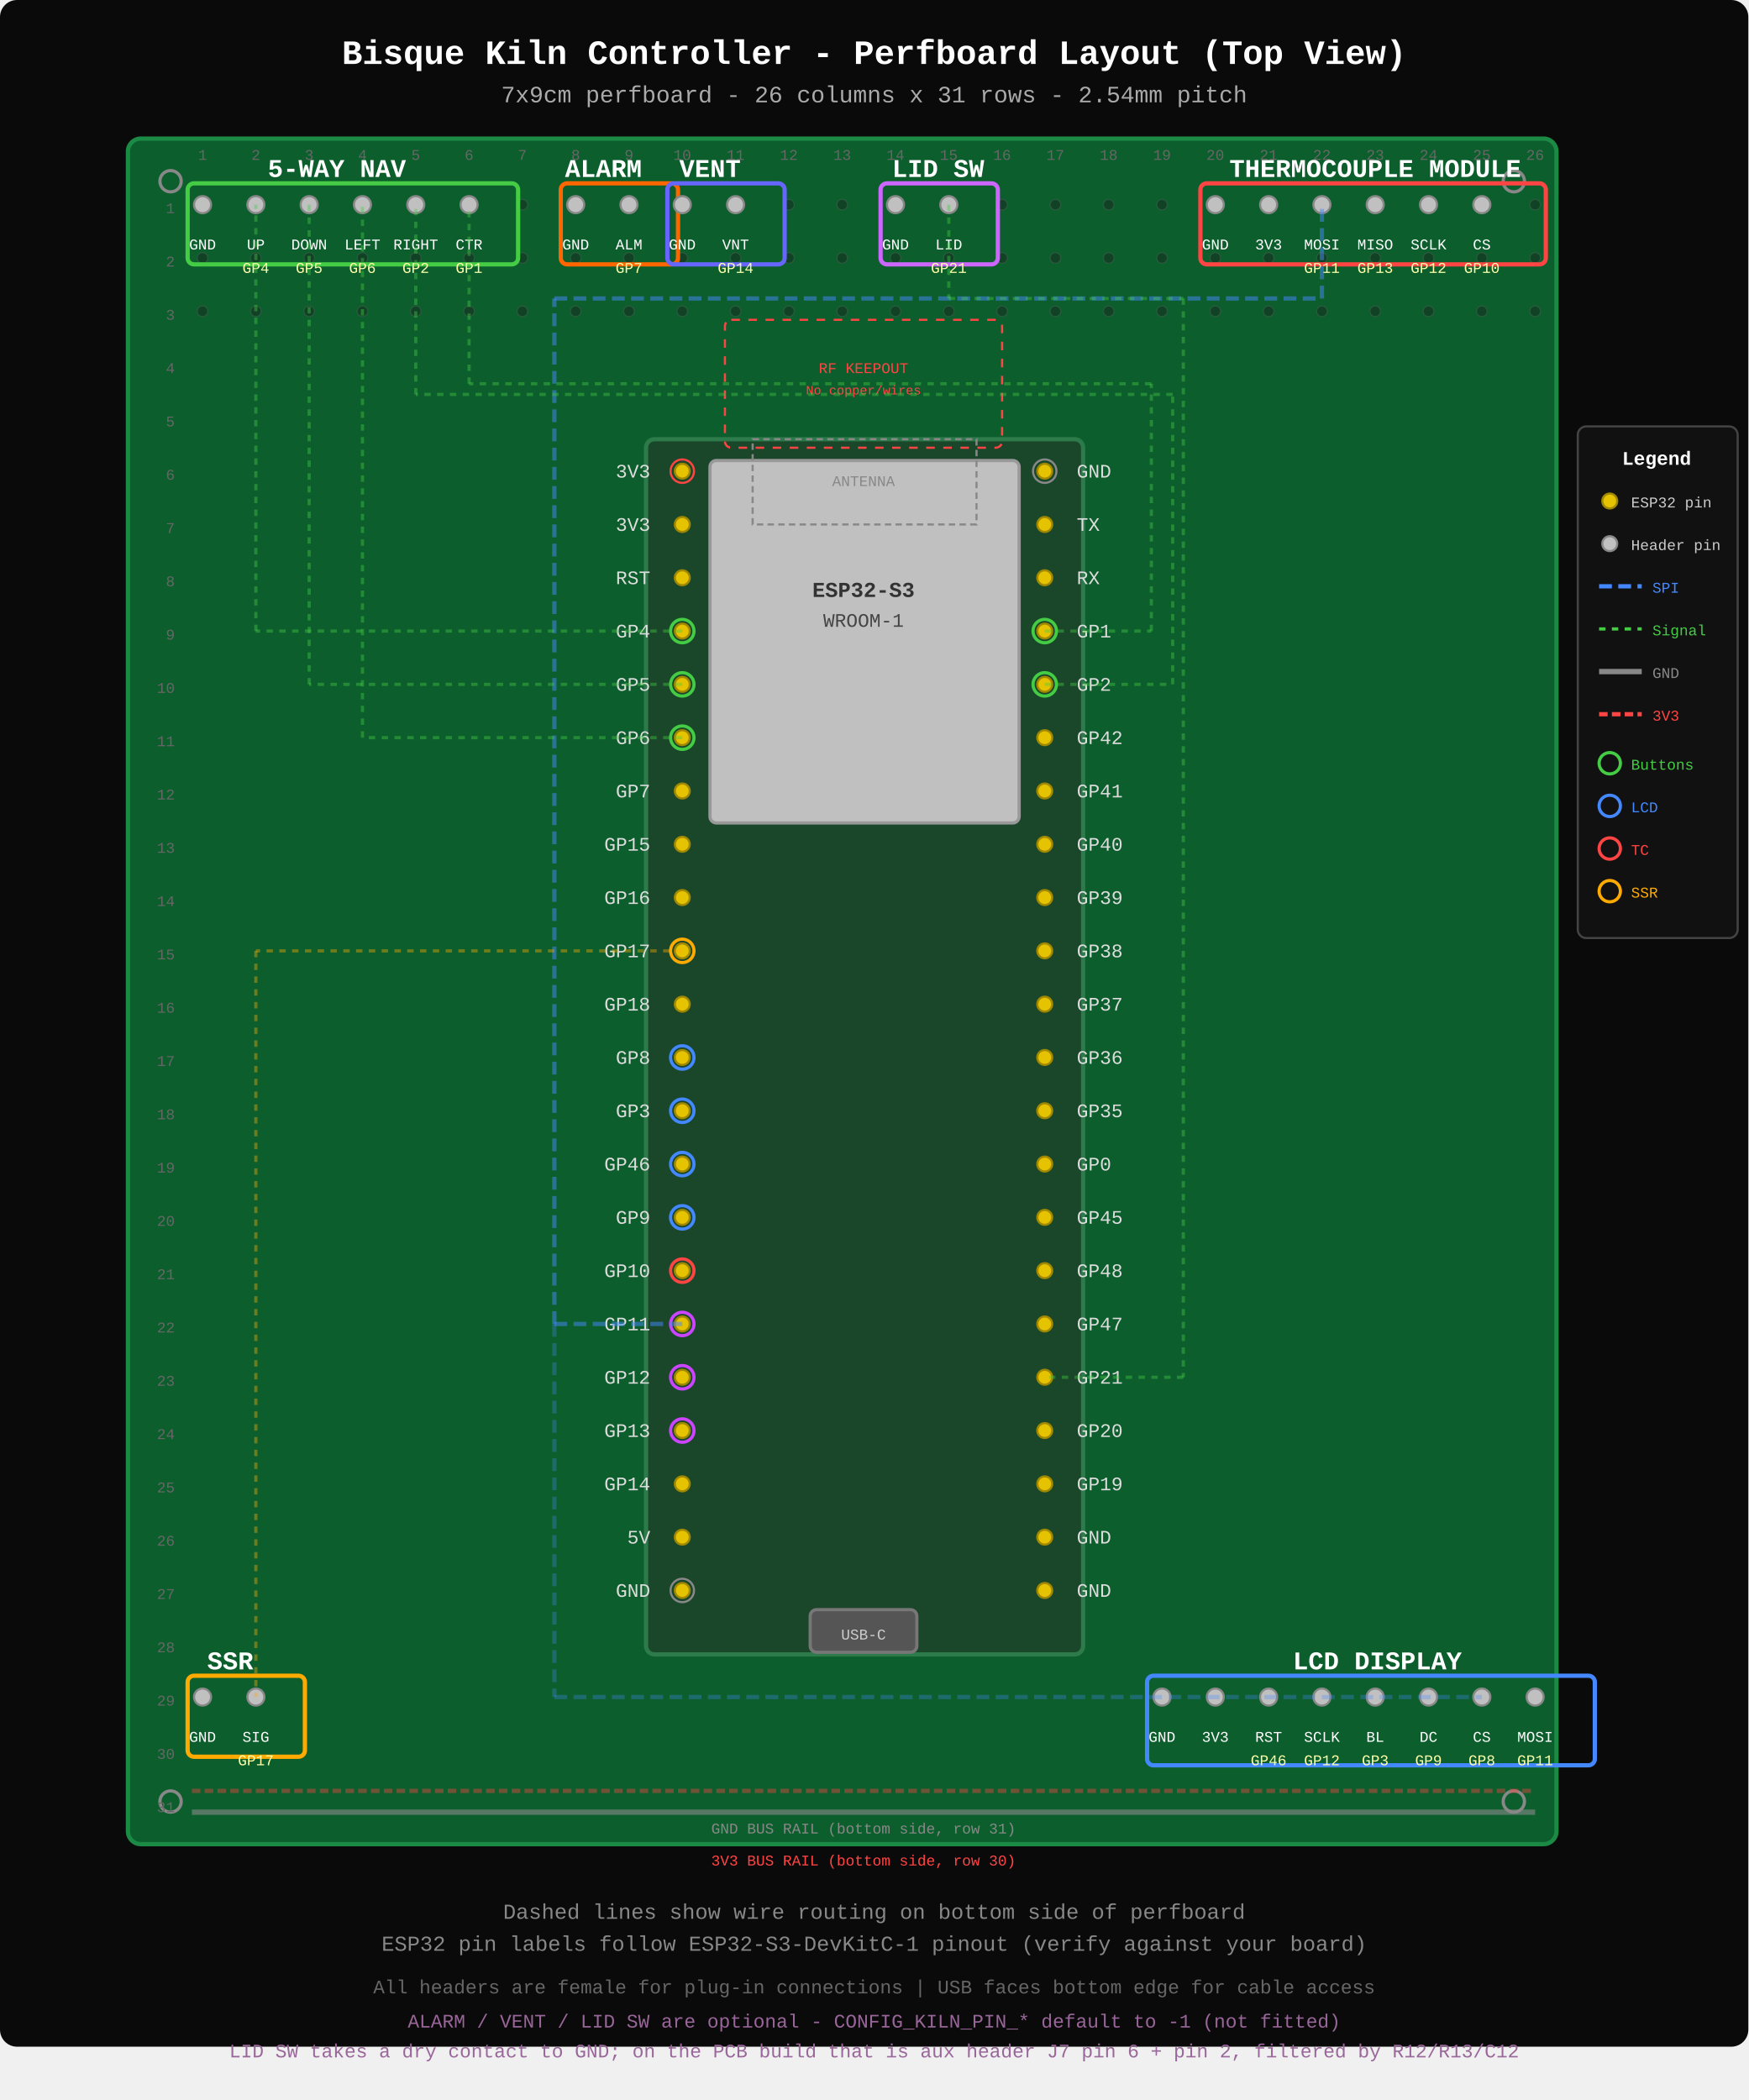
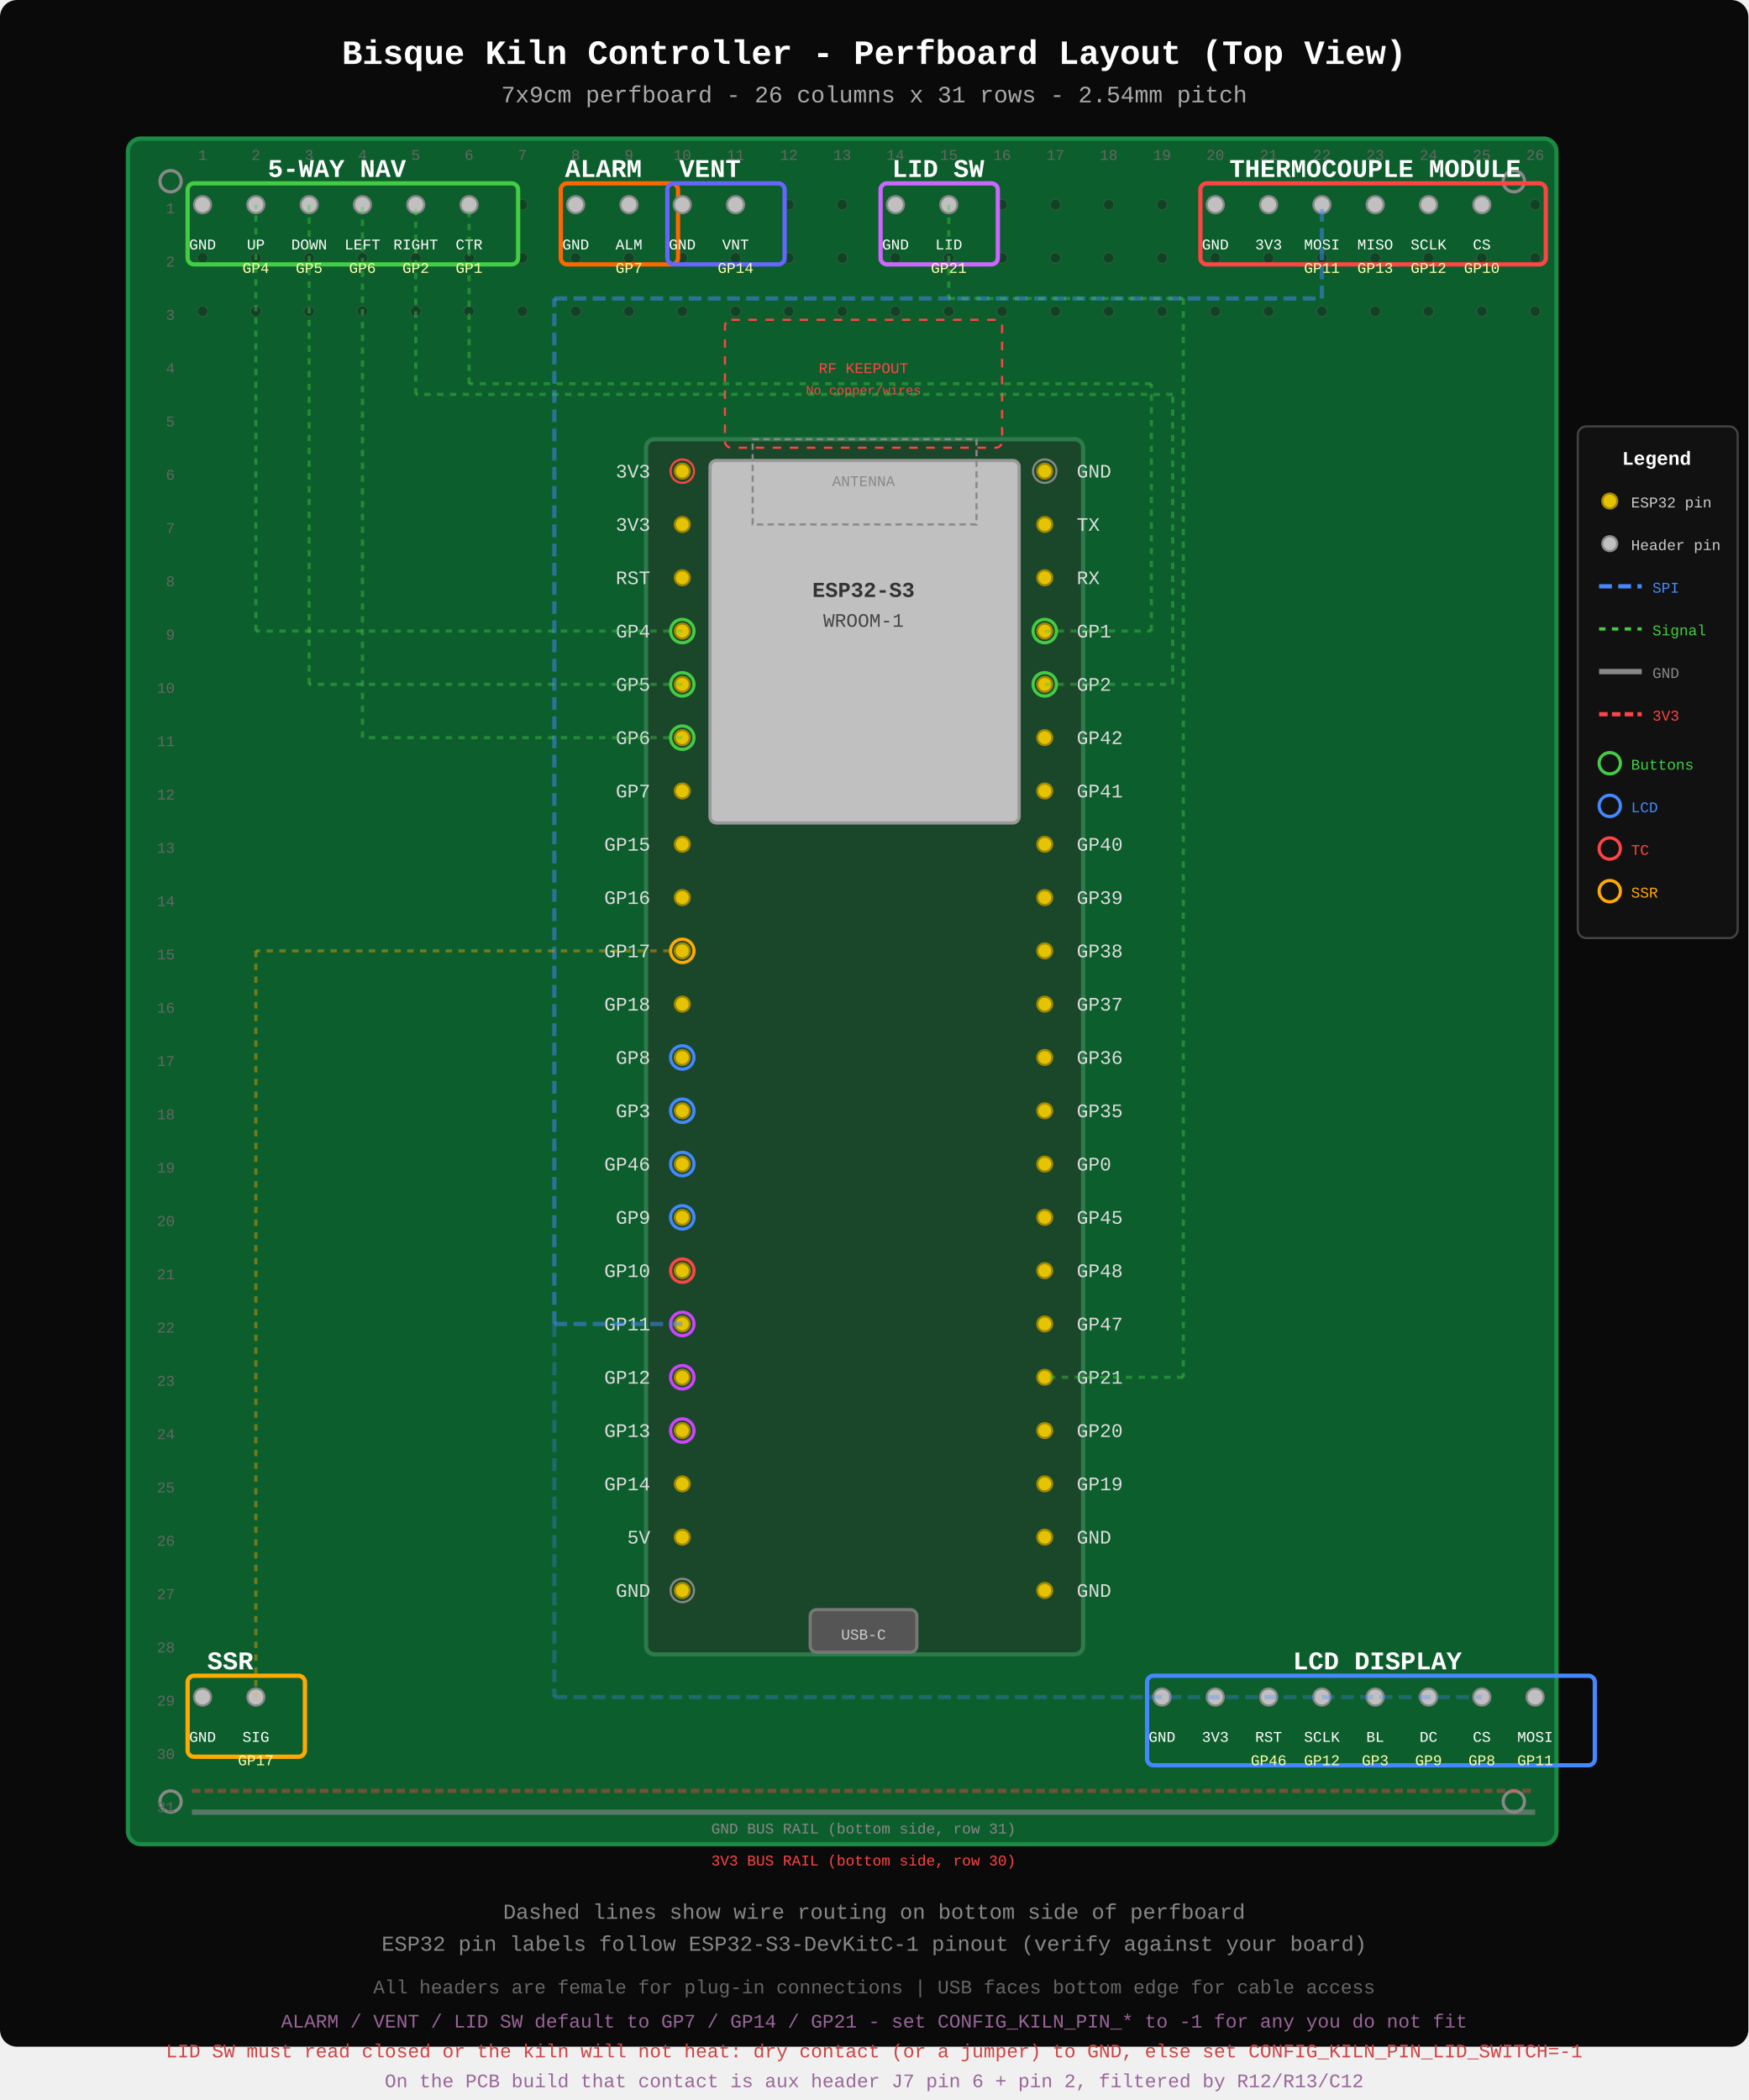
<svg xmlns="http://www.w3.org/2000/svg" viewBox="0 0 820 985" font-family="'Courier New', monospace">
  <defs>
    <style>
      .hole { fill: #1a1a1a; stroke: #555; stroke-width: 0.5; }
      .hole-used { fill: #333; stroke: #888; stroke-width: 0.8; }
      .esp-pin { fill: #e6c300; stroke: #a08800; stroke-width: 1; }
      .header-pin { fill: #c0c0c0; stroke: #888; stroke-width: 1; }
      .esp-body { fill: #1a472a; stroke: #2d7a4a; stroke-width: 2; }
      .esp-module { fill: #c0c0c0; stroke: #999; stroke-width: 1.5; }
      .esp-antenna { fill: none; stroke: #888; stroke-width: 1; stroke-dasharray: 3,2; }
      .label { font-size: 10px; fill: #fff; text-anchor: middle; }
      .label-small { font-size: 8px; fill: #ccc; text-anchor: middle; }
      .label-left { font-size: 9px; fill: #ddd; text-anchor: end; }
      .label-right { font-size: 9px; fill: #ddd; text-anchor: start; }
      .title { font-size: 16px; fill: #fff; text-anchor: middle; font-weight: bold; }
      .subtitle { font-size: 11px; fill: #aaa; text-anchor: middle; }
      .section-label { font-size: 12px; fill: #fff; text-anchor: middle; font-weight: bold; }
      .pin-label { font-size: 7px; fill: #fff; text-anchor: middle; }
      .gpio-label { font-size: 7px; fill: #ffa; text-anchor: middle; }
      .wire-spi { stroke: #4488ff; stroke-width: 2; fill: none; stroke-dasharray: 6,3; }
      .wire-gnd { stroke: #888; stroke-width: 2.5; fill: none; }
      .wire-pwr { stroke: #ff4444; stroke-width: 2; fill: none; stroke-dasharray: 4,2; }
      .wire-sig { stroke: #44cc44; stroke-width: 1.5; fill: none; stroke-dasharray: 3,3; }
      .header-box { fill: none; stroke-width: 2; rx: 3; }
      .btn-hdr { stroke: #44cc44; }
      .alm-hdr { stroke: #ff6600; }
      .vnt-hdr { stroke: #6666ff; }
      .lid-hdr { stroke: #cc66ff; }
      .tc-hdr { stroke: #ff4444; }
      .lcd-hdr { stroke: #4488ff; }
      .ssr-hdr { stroke: #ffaa00; }
      .legend-box { fill: #111; stroke: #444; stroke-width: 1; rx: 4; }
      .col-num { font-size: 7px; fill: #666; text-anchor: middle; }
      .row-num { font-size: 7px; fill: #666; text-anchor: end; }
      .keepout { fill: none; stroke: #ff4444; stroke-width: 1; stroke-dasharray: 4,4; rx: 3; }
    </style>
  </defs>
  <rect width="820" height="960" fill="#0a0a0a" rx="8" />
  <text x="410" y="30" class="title">Bisque Kiln Controller - Perfboard Layout (Top View)</text>
  <text x="410" y="48" class="subtitle">7x9cm perfboard - 26 columns x 31 rows - 2.54mm pitch</text>
  <rect x="60" y="65" width="670" height="800" fill="#0d5e2d" stroke="#1a8a45" stroke-width="2" rx="6" />
  <circle cx="80" cy="85" r="5" fill="none" stroke="#888" stroke-width="1.5" />
  <circle cx="710" cy="85" r="5" fill="none" stroke="#888" stroke-width="1.5" />
  <circle cx="80" cy="845" r="5" fill="none" stroke="#888" stroke-width="1.5" />
  <circle cx="710" cy="845" r="5" fill="none" stroke="#888" stroke-width="1.5" />
  <g transform="translate(0, 75)">
    <text x="95" y="0" class="col-num">1</text>
    <text x="120" y="0" class="col-num">2</text>
    <text x="145" y="0" class="col-num">3</text>
    <text x="170" y="0" class="col-num">4</text>
    <text x="195" y="0" class="col-num">5</text>
    <text x="220" y="0" class="col-num">6</text>
    <text x="245" y="0" class="col-num">7</text>
    <text x="270" y="0" class="col-num">8</text>
    <text x="295" y="0" class="col-num">9</text>
    <text x="320" y="0" class="col-num">10</text>
    <text x="345" y="0" class="col-num">11</text>
    <text x="370" y="0" class="col-num">12</text>
    <text x="395" y="0" class="col-num">13</text>
    <text x="420" y="0" class="col-num">14</text>
    <text x="445" y="0" class="col-num">15</text>
    <text x="470" y="0" class="col-num">16</text>
    <text x="495" y="0" class="col-num">17</text>
    <text x="520" y="0" class="col-num">18</text>
    <text x="545" y="0" class="col-num">19</text>
    <text x="570" y="0" class="col-num">20</text>
    <text x="595" y="0" class="col-num">21</text>
    <text x="620" y="0" class="col-num">22</text>
    <text x="645" y="0" class="col-num">23</text>
    <text x="670" y="0" class="col-num">24</text>
    <text x="695" y="0" class="col-num">25</text>
    <text x="720" y="0" class="col-num">26</text>
  </g>
  <g>
    <text x="82" y="100" class="row-num">1</text>
    <text x="82" y="125" class="row-num">2</text>
    <text x="82" y="150" class="row-num">3</text>
    <text x="82" y="175" class="row-num">4</text>
    <text x="82" y="200" class="row-num">5</text>
    <text x="82" y="225" class="row-num">6</text>
    <text x="82" y="250" class="row-num">7</text>
    <text x="82" y="275" class="row-num">8</text>
    <text x="82" y="300" class="row-num">9</text>
    <text x="82" y="325" class="row-num">10</text>
    <text x="82" y="350" class="row-num">11</text>
    <text x="82" y="375" class="row-num">12</text>
    <text x="82" y="400" class="row-num">13</text>
    <text x="82" y="425" class="row-num">14</text>
    <text x="82" y="450" class="row-num">15</text>
    <text x="82" y="475" class="row-num">16</text>
    <text x="82" y="500" class="row-num">17</text>
    <text x="82" y="525" class="row-num">18</text>
    <text x="82" y="550" class="row-num">19</text>
    <text x="82" y="575" class="row-num">20</text>
    <text x="82" y="600" class="row-num">21</text>
    <text x="82" y="625" class="row-num">22</text>
    <text x="82" y="650" class="row-num">23</text>
    <text x="82" y="675" class="row-num">24</text>
    <text x="82" y="700" class="row-num">25</text>
    <text x="82" y="725" class="row-num">26</text>
    <text x="82" y="750" class="row-num">27</text>
    <text x="82" y="775" class="row-num">28</text>
    <text x="82" y="800" class="row-num">29</text>
    <text x="82" y="825" class="row-num">30</text>
    <text x="82" y="850" class="row-num">31</text>
  </g>
  <g opacity="0.4">
    <circle cx="95" cy="96" r="2.5" class="hole" />
    <circle cx="120" cy="96" r="2.5" class="hole" />
    <circle cx="145" cy="96" r="2.5" class="hole" />
    <circle cx="170" cy="96" r="2.5" class="hole" />
    <circle cx="195" cy="96" r="2.5" class="hole" />
    <circle cx="220" cy="96" r="2.5" class="hole" />
    <circle cx="245" cy="96" r="2.5" class="hole" />
    <circle cx="270" cy="96" r="2.5" class="hole" />
    <circle cx="295" cy="96" r="2.5" class="hole" />
    <circle cx="320" cy="96" r="2.5" class="hole" />
    <circle cx="345" cy="96" r="2.5" class="hole" />
    <circle cx="370" cy="96" r="2.5" class="hole" />
    <circle cx="395" cy="96" r="2.5" class="hole" />
    <circle cx="420" cy="96" r="2.5" class="hole" />
    <circle cx="445" cy="96" r="2.5" class="hole" />
    <circle cx="470" cy="96" r="2.5" class="hole" />
    <circle cx="495" cy="96" r="2.5" class="hole" />
    <circle cx="520" cy="96" r="2.5" class="hole" />
    <circle cx="545" cy="96" r="2.5" class="hole" />
    <circle cx="570" cy="96" r="2.5" class="hole" />
    <circle cx="595" cy="96" r="2.5" class="hole" />
    <circle cx="620" cy="96" r="2.5" class="hole" />
    <circle cx="645" cy="96" r="2.5" class="hole" />
    <circle cx="670" cy="96" r="2.5" class="hole" />
    <circle cx="695" cy="96" r="2.5" class="hole" />
    <circle cx="720" cy="96" r="2.5" class="hole" />
    <circle cx="95" cy="121" r="2.5" class="hole" />
    <circle cx="120" cy="121" r="2.5" class="hole" />
    <circle cx="145" cy="121" r="2.5" class="hole" />
    <circle cx="170" cy="121" r="2.5" class="hole" />
    <circle cx="195" cy="121" r="2.5" class="hole" />
    <circle cx="220" cy="121" r="2.5" class="hole" />
    <circle cx="245" cy="121" r="2.5" class="hole" />
    <circle cx="270" cy="121" r="2.5" class="hole" />
    <circle cx="295" cy="121" r="2.5" class="hole" />
    <circle cx="320" cy="121" r="2.5" class="hole" />
    <circle cx="345" cy="121" r="2.5" class="hole" />
    <circle cx="370" cy="121" r="2.5" class="hole" />
    <circle cx="395" cy="121" r="2.5" class="hole" />
    <circle cx="420" cy="121" r="2.5" class="hole" />
    <circle cx="445" cy="121" r="2.5" class="hole" />
    <circle cx="470" cy="121" r="2.5" class="hole" />
    <circle cx="495" cy="121" r="2.5" class="hole" />
    <circle cx="520" cy="121" r="2.5" class="hole" />
    <circle cx="545" cy="121" r="2.5" class="hole" />
    <circle cx="570" cy="121" r="2.5" class="hole" />
    <circle cx="595" cy="121" r="2.5" class="hole" />
    <circle cx="620" cy="121" r="2.5" class="hole" />
    <circle cx="645" cy="121" r="2.5" class="hole" />
    <circle cx="670" cy="121" r="2.5" class="hole" />
    <circle cx="695" cy="121" r="2.5" class="hole" />
    <circle cx="720" cy="121" r="2.5" class="hole" />
    <circle cx="95" cy="146" r="2.5" class="hole" />
    <circle cx="120" cy="146" r="2.5" class="hole" />
    <circle cx="145" cy="146" r="2.5" class="hole" />
    <circle cx="170" cy="146" r="2.5" class="hole" />
    <circle cx="195" cy="146" r="2.5" class="hole" />
    <circle cx="220" cy="146" r="2.5" class="hole" />
    <circle cx="245" cy="146" r="2.5" class="hole" />
    <circle cx="270" cy="146" r="2.5" class="hole" />
    <circle cx="295" cy="146" r="2.5" class="hole" />
    <circle cx="320" cy="146" r="2.5" class="hole" />
    <circle cx="345" cy="146" r="2.5" class="hole" />
    <circle cx="370" cy="146" r="2.5" class="hole" />
    <circle cx="395" cy="146" r="2.5" class="hole" />
    <circle cx="420" cy="146" r="2.5" class="hole" />
    <circle cx="445" cy="146" r="2.5" class="hole" />
    <circle cx="470" cy="146" r="2.5" class="hole" />
    <circle cx="495" cy="146" r="2.5" class="hole" />
    <circle cx="520" cy="146" r="2.5" class="hole" />
    <circle cx="545" cy="146" r="2.5" class="hole" />
    <circle cx="570" cy="146" r="2.5" class="hole" />
    <circle cx="595" cy="146" r="2.5" class="hole" />
    <circle cx="620" cy="146" r="2.5" class="hole" />
    <circle cx="645" cy="146" r="2.5" class="hole" />
    <circle cx="670" cy="146" r="2.5" class="hole" />
    <circle cx="695" cy="146" r="2.5" class="hole" />
    <circle cx="720" cy="146" r="2.5" class="hole" />
  </g>
  <rect x="88" y="86" width="155" height="38" class="header-box btn-hdr" />
  <circle cx="95" cy="96" r="4" class="header-pin" />
  <circle cx="120" cy="96" r="4" class="header-pin" />
  <circle cx="145" cy="96" r="4" class="header-pin" />
  <circle cx="170" cy="96" r="4" class="header-pin" />
  <circle cx="195" cy="96" r="4" class="header-pin" />
  <circle cx="220" cy="96" r="4" class="header-pin" />
  <text x="95" y="117" class="pin-label">GND</text>
  <text x="120" y="117" class="pin-label">UP</text>
  <text x="145" y="117" class="pin-label">DOWN</text>
  <text x="170" y="117" class="pin-label">LEFT</text>
  <text x="195" y="117" class="pin-label">RIGHT</text>
  <text x="220" y="117" class="pin-label">CTR</text>
  <text x="120" y="128" class="gpio-label">GP4</text>
  <text x="145" y="128" class="gpio-label">GP5</text>
  <text x="170" y="128" class="gpio-label">GP6</text>
  <text x="195" y="128" class="gpio-label">GP2</text>
  <text x="220" y="128" class="gpio-label">GP1</text>
  <text x="158" y="83" class="section-label" fill="#44cc44">5-WAY NAV</text>
  <rect x="263" y="86" width="55" height="38" class="header-box alm-hdr" />
  <circle cx="270" cy="96" r="4" class="header-pin" />
  <circle cx="295" cy="96" r="4" class="header-pin" />
  <text x="270" y="117" class="pin-label">GND</text>
  <text x="295" y="117" class="pin-label">ALM</text>
  <text x="295" y="128" class="gpio-label">GP7</text>
  <text x="283" y="83" class="section-label" fill="#ff6600">ALARM</text>
  <rect x="313" y="86" width="55" height="38" class="header-box vnt-hdr" />
  <circle cx="320" cy="96" r="4" class="header-pin" />
  <circle cx="345" cy="96" r="4" class="header-pin" />
  <text x="320" y="117" class="pin-label">GND</text>
  <text x="345" y="117" class="pin-label">VNT</text>
  <text x="345" y="128" class="gpio-label">GP14</text>
  <text x="333" y="83" class="section-label" fill="#6666ff">VENT</text>
  <rect x="413" y="86" width="55" height="38" class="header-box lid-hdr" />
  <circle cx="420" cy="96" r="4" class="header-pin" />
  <circle cx="445" cy="96" r="4" class="header-pin" />
  <text x="420" y="117" class="pin-label">GND</text>
  <text x="445" y="117" class="pin-label">LID</text>
  <text x="445" y="128" class="gpio-label">GP21</text>
  <text x="440" y="83" class="section-label" fill="#cc66ff">LID SW</text>
  <rect x="563" y="86" width="162" height="38" class="header-box tc-hdr" />
  <circle cx="570" cy="96" r="4" class="header-pin" />
  <circle cx="595" cy="96" r="4" class="header-pin" />
  <circle cx="620" cy="96" r="4" class="header-pin" />
  <circle cx="645" cy="96" r="4" class="header-pin" />
  <circle cx="670" cy="96" r="4" class="header-pin" />
  <circle cx="695" cy="96" r="4" class="header-pin" />
  <text x="570" y="117" class="pin-label">GND</text>
  <text x="595" y="117" class="pin-label">3V3</text>
  <text x="620" y="117" class="pin-label">MOSI</text>
  <text x="645" y="117" class="pin-label">MISO</text>
  <text x="670" y="117" class="pin-label">SCLK</text>
  <text x="695" y="117" class="pin-label">CS</text>
  <text x="620" y="128" class="gpio-label">GP11</text>
  <text x="645" y="128" class="gpio-label">GP13</text>
  <text x="670" y="128" class="gpio-label">GP12</text>
  <text x="695" y="128" class="gpio-label">GP10</text>
  <text x="645" y="83" class="section-label" fill="#ff4444">THERMOCOUPLE MODULE</text>
  <rect x="303" y="206" width="205" height="570" class="esp-body" rx="4" />
  <rect x="333" y="216" width="145" height="170" class="esp-module" rx="3" />
  <text x="405" y="280" font-size="10" fill="#333" text-anchor="middle" font-weight="bold">ESP32-S3</text>
  <text x="405" y="294" font-size="9" fill="#444" text-anchor="middle">WROOM-1</text>
  <rect x="353" y="206" width="105" height="40" class="esp-antenna" />
  <text x="405" y="228" font-size="7" fill="#888" text-anchor="middle">ANTENNA</text>
  <rect x="340" y="150" width="130" height="60" class="keepout" />
  <text x="405" y="175" font-size="7" fill="#ff4444" text-anchor="middle">RF KEEPOUT</text>
  <text x="405" y="185" font-size="6" fill="#ff4444" text-anchor="middle">No copper/wires</text>
  <rect x="380" y="755" width="50" height="20" fill="#555" stroke="#777" stroke-width="1.5" rx="3" />
  <text x="405" y="769" font-size="7" fill="#ccc" text-anchor="middle">USB-C</text>
  <g id="esp-left-pins">
    <circle cx="320" cy="221" r="3.5" class="esp-pin" />
    <text x="305" y="224" class="label-left" font-size="7">3V3</text>
    <circle cx="320" cy="246" r="3.5" class="esp-pin" />
    <text x="305" y="249" class="label-left" font-size="7">3V3</text>
    <circle cx="320" cy="271" r="3.5" class="esp-pin" />
    <text x="305" y="274" class="label-left" font-size="7">RST</text>
    <circle cx="320" cy="296" r="3.5" class="esp-pin" />
    <text x="305" y="299" class="label-left" font-size="7">GP4</text>
    <circle cx="320" cy="321" r="3.5" class="esp-pin" />
    <text x="305" y="324" class="label-left" font-size="7">GP5</text>
    <circle cx="320" cy="346" r="3.5" class="esp-pin" />
    <text x="305" y="349" class="label-left" font-size="7">GP6</text>
    <circle cx="320" cy="371" r="3.5" class="esp-pin" />
    <text x="305" y="374" class="label-left" font-size="7">GP7</text>
    <circle cx="320" cy="396" r="3.5" class="esp-pin" />
    <text x="305" y="399" class="label-left" font-size="7">GP15</text>
    <circle cx="320" cy="421" r="3.5" class="esp-pin" />
    <text x="305" y="424" class="label-left" font-size="7">GP16</text>
    <circle cx="320" cy="446" r="3.5" class="esp-pin" />
    <text x="305" y="449" class="label-left" font-size="7">GP17</text>
    <circle cx="320" cy="471" r="3.5" class="esp-pin" />
    <text x="305" y="474" class="label-left" font-size="7">GP18</text>
    <circle cx="320" cy="496" r="3.5" class="esp-pin" />
    <text x="305" y="499" class="label-left" font-size="7">GP8</text>
    <circle cx="320" cy="521" r="3.5" class="esp-pin" />
    <text x="305" y="524" class="label-left" font-size="7">GP3</text>
    <circle cx="320" cy="546" r="3.5" class="esp-pin" />
    <text x="305" y="549" class="label-left" font-size="7">GP46</text>
    <circle cx="320" cy="571" r="3.5" class="esp-pin" />
    <text x="305" y="574" class="label-left" font-size="7">GP9</text>
    <circle cx="320" cy="596" r="3.5" class="esp-pin" />
    <text x="305" y="599" class="label-left" font-size="7">GP10</text>
    <circle cx="320" cy="621" r="3.5" class="esp-pin" />
    <text x="305" y="624" class="label-left" font-size="7">GP11</text>
    <circle cx="320" cy="646" r="3.5" class="esp-pin" />
    <text x="305" y="649" class="label-left" font-size="7">GP12</text>
    <circle cx="320" cy="671" r="3.5" class="esp-pin" />
    <text x="305" y="674" class="label-left" font-size="7">GP13</text>
    <circle cx="320" cy="696" r="3.5" class="esp-pin" />
    <text x="305" y="699" class="label-left" font-size="7">GP14</text>
    <circle cx="320" cy="721" r="3.5" class="esp-pin" />
    <text x="305" y="724" class="label-left" font-size="7">5V</text>
    <circle cx="320" cy="746" r="3.5" class="esp-pin" />
    <text x="305" y="749" class="label-left" font-size="7">GND</text>
  </g>
  <g id="esp-right-pins">
    <circle cx="490" cy="221" r="3.5" class="esp-pin" />
    <text x="505" y="224" class="label-right" font-size="7">GND</text>
    <circle cx="490" cy="246" r="3.5" class="esp-pin" />
    <text x="505" y="249" class="label-right" font-size="7">TX</text>
    <circle cx="490" cy="271" r="3.5" class="esp-pin" />
    <text x="505" y="274" class="label-right" font-size="7">RX</text>
    <circle cx="490" cy="296" r="3.5" class="esp-pin" />
    <text x="505" y="299" class="label-right" font-size="7">GP1</text>
    <circle cx="490" cy="321" r="3.5" class="esp-pin" />
    <text x="505" y="324" class="label-right" font-size="7">GP2</text>
    <circle cx="490" cy="346" r="3.5" class="esp-pin" />
    <text x="505" y="349" class="label-right" font-size="7">GP42</text>
    <circle cx="490" cy="371" r="3.5" class="esp-pin" />
    <text x="505" y="374" class="label-right" font-size="7">GP41</text>
    <circle cx="490" cy="396" r="3.5" class="esp-pin" />
    <text x="505" y="399" class="label-right" font-size="7">GP40</text>
    <circle cx="490" cy="421" r="3.5" class="esp-pin" />
    <text x="505" y="424" class="label-right" font-size="7">GP39</text>
    <circle cx="490" cy="446" r="3.5" class="esp-pin" />
    <text x="505" y="449" class="label-right" font-size="7">GP38</text>
    <circle cx="490" cy="471" r="3.5" class="esp-pin" />
    <text x="505" y="474" class="label-right" font-size="7">GP37</text>
    <circle cx="490" cy="496" r="3.5" class="esp-pin" />
    <text x="505" y="499" class="label-right" font-size="7">GP36</text>
    <circle cx="490" cy="521" r="3.5" class="esp-pin" />
    <text x="505" y="524" class="label-right" font-size="7">GP35</text>
    <circle cx="490" cy="546" r="3.5" class="esp-pin" />
    <text x="505" y="549" class="label-right" font-size="7">GP0</text>
    <circle cx="490" cy="571" r="3.5" class="esp-pin" />
    <text x="505" y="574" class="label-right" font-size="7">GP45</text>
    <circle cx="490" cy="596" r="3.5" class="esp-pin" />
    <text x="505" y="599" class="label-right" font-size="7">GP48</text>
    <circle cx="490" cy="621" r="3.5" class="esp-pin" />
    <text x="505" y="624" class="label-right" font-size="7">GP47</text>
    <circle cx="490" cy="646" r="3.5" class="esp-pin" />
    <text x="505" y="649" class="label-right" font-size="7">GP21</text>
    <circle cx="490" cy="671" r="3.5" class="esp-pin" />
    <text x="505" y="674" class="label-right" font-size="7">GP20</text>
    <circle cx="490" cy="696" r="3.5" class="esp-pin" />
    <text x="505" y="699" class="label-right" font-size="7">GP19</text>
    <circle cx="490" cy="721" r="3.5" class="esp-pin" />
    <text x="505" y="724" class="label-right" font-size="7">GND</text>
    <circle cx="490" cy="746" r="3.5" class="esp-pin" />
    <text x="505" y="749" class="label-right" font-size="7">GND</text>
  </g>
  <circle cx="320" cy="296" r="5.5" fill="none" stroke="#44cc44" stroke-width="1.5" />
  <circle cx="320" cy="321" r="5.5" fill="none" stroke="#44cc44" stroke-width="1.5" />
  <circle cx="320" cy="346" r="5.5" fill="none" stroke="#44cc44" stroke-width="1.5" />
  <circle cx="490" cy="296" r="5.5" fill="none" stroke="#44cc44" stroke-width="1.5" />
  <circle cx="490" cy="321" r="5.5" fill="none" stroke="#44cc44" stroke-width="1.5" />
  <circle cx="320" cy="446" r="5.5" fill="none" stroke="#ffaa00" stroke-width="1.5" />
  <circle cx="320" cy="496" r="5.5" fill="none" stroke="#4488ff" stroke-width="1.5" />
  <circle cx="320" cy="521" r="5.5" fill="none" stroke="#4488ff" stroke-width="1.5" />
  <circle cx="320" cy="546" r="5.5" fill="none" stroke="#4488ff" stroke-width="1.5" />
  <circle cx="320" cy="571" r="5.5" fill="none" stroke="#4488ff" stroke-width="1.5" />
  <circle cx="320" cy="596" r="5.5" fill="none" stroke="#ff4444" stroke-width="1.5" />
  <circle cx="320" cy="621" r="5.5" fill="none" stroke="#cc44ff" stroke-width="1.5" />
  <circle cx="320" cy="646" r="5.5" fill="none" stroke="#cc44ff" stroke-width="1.5" />
  <circle cx="320" cy="671" r="5.5" fill="none" stroke="#cc44ff" stroke-width="1.5" />
  <circle cx="320" cy="221" r="5.5" fill="none" stroke="#ff4444" stroke-width="1" />
  <circle cx="320" cy="746" r="5.5" fill="none" stroke="#888" stroke-width="1" />
  <circle cx="490" cy="221" r="5.5" fill="none" stroke="#888" stroke-width="1" />
  <rect x="88" y="786" width="55" height="38" class="header-box ssr-hdr" />
  <circle cx="95" cy="796" r="4" class="header-pin" />
  <circle cx="120" cy="796" r="4" class="header-pin" />
  <text x="95" y="817" class="pin-label">GND</text>
  <text x="120" y="817" class="pin-label">SIG</text>
  <text x="120" y="828" class="gpio-label">GP17</text>
  <text x="108" y="783" class="section-label" fill="#ffaa00">SSR</text>
  <rect x="538" y="786" width="210" height="42" class="header-box lcd-hdr" />
  <circle cx="545" cy="796" r="4" class="header-pin" />
  <circle cx="570" cy="796" r="4" class="header-pin" />
  <circle cx="595" cy="796" r="4" class="header-pin" />
  <circle cx="620" cy="796" r="4" class="header-pin" />
  <circle cx="645" cy="796" r="4" class="header-pin" />
  <circle cx="670" cy="796" r="4" class="header-pin" />
  <circle cx="695" cy="796" r="4" class="header-pin" />
  <circle cx="720" cy="796" r="4" class="header-pin" />
  <text x="545" y="817" class="pin-label">GND</text>
  <text x="570" y="817" class="pin-label">3V3</text>
  <text x="595" y="817" class="pin-label">RST</text>
  <text x="620" y="817" class="pin-label">SCLK</text>
  <text x="645" y="817" class="pin-label">BL</text>
  <text x="670" y="817" class="pin-label">DC</text>
  <text x="695" y="817" class="pin-label">CS</text>
  <text x="720" y="817" class="pin-label">MOSI</text>
  <text x="595" y="828" class="gpio-label">GP46</text>
  <text x="620" y="828" class="gpio-label">GP12</text>
  <text x="645" y="828" class="gpio-label">GP3</text>
  <text x="670" y="828" class="gpio-label">GP9</text>
  <text x="695" y="828" class="gpio-label">GP8</text>
  <text x="720" y="828" class="gpio-label">GP11</text>
  <text x="646" y="783" class="section-label" fill="#4488ff">LCD DISPLAY</text>
  <line x1="320" y1="621" x2="260" y2="621" class="wire-spi" opacity="0.5" />
  <line x1="260" y1="621" x2="260" y2="140" class="wire-spi" opacity="0.5" />
  <line x1="260" y1="140" x2="620" y2="140" class="wire-spi" opacity="0.5" />
  <line x1="620" y1="140" x2="620" y2="96" class="wire-spi" opacity="0.5" />
  <line x1="260" y1="621" x2="260" y2="796" class="wire-spi" opacity="0.3" />
  <line x1="260" y1="796" x2="695" y2="796" class="wire-spi" opacity="0.3" />
  <line x1="320" y1="296" x2="120" y2="296" class="wire-sig" opacity="0.4" />
  <line x1="120" y1="296" x2="120" y2="96" class="wire-sig" opacity="0.4" />
  <line x1="320" y1="321" x2="145" y2="321" class="wire-sig" opacity="0.4" />
  <line x1="145" y1="321" x2="145" y2="96" class="wire-sig" opacity="0.4" />
  <line x1="320" y1="346" x2="170" y2="346" class="wire-sig" opacity="0.4" />
  <line x1="170" y1="346" x2="170" y2="96" class="wire-sig" opacity="0.4" />
  <line x1="445" y1="96" x2="445" y2="140" class="wire-sig" opacity="0.4" />
  <line x1="445" y1="140" x2="555" y2="140" class="wire-sig" opacity="0.4" />
  <line x1="555" y1="140" x2="555" y2="646" class="wire-sig" opacity="0.4" />
  <line x1="555" y1="646" x2="490" y2="646" class="wire-sig" opacity="0.4" />
  <line x1="490" y1="296" x2="540" y2="296" class="wire-sig" opacity="0.4" />
  <line x1="540" y1="296" x2="540" y2="180" class="wire-sig" opacity="0.4" />
  <line x1="540" y1="180" x2="220" y2="180" class="wire-sig" opacity="0.4" />
  <line x1="220" y1="180" x2="220" y2="96" class="wire-sig" opacity="0.4" />
  <line x1="490" y1="321" x2="550" y2="321" class="wire-sig" opacity="0.4" />
  <line x1="550" y1="321" x2="550" y2="185" class="wire-sig" opacity="0.4" />
  <line x1="550" y1="185" x2="195" y2="185" class="wire-sig" opacity="0.4" />
  <line x1="195" y1="185" x2="195" y2="96" class="wire-sig" opacity="0.4" />
  <line x1="320" y1="446" x2="120" y2="446" stroke="#ffaa00" stroke-width="1.5" fill="none" stroke-dasharray="3,3" opacity="0.4" />
  <line x1="120" y1="446" x2="120" y2="796" stroke="#ffaa00" stroke-width="1.5" fill="none" stroke-dasharray="3,3" opacity="0.4" />
  <line x1="90" y1="850" x2="720" y2="850" class="wire-gnd" opacity="0.6" />
  <text x="405" y="860" font-size="7" fill="#888" text-anchor="middle">GND BUS RAIL (bottom side, row 31)</text>
  <line x1="90" y1="840" x2="720" y2="840" class="wire-pwr" opacity="0.4" />
  <text x="405" y="875" font-size="7" fill="#ff4444" text-anchor="middle">3V3 BUS RAIL (bottom side, row 30)</text>
  <rect x="740" y="200" width="75" height="240" class="legend-box" />
  <text x="777" y="218" font-size="9" fill="#fff" text-anchor="middle" font-weight="bold">Legend</text>
  <circle cx="755" cy="235" r="3.5" class="esp-pin" />
  <text x="765" y="238" font-size="7" fill="#ccc" text-anchor="start">ESP32 pin</text>
  <circle cx="755" cy="255" r="3.5" class="header-pin" />
  <text x="765" y="258" font-size="7" fill="#ccc" text-anchor="start">Header pin</text>
  <line x1="750" y1="275" x2="770" y2="275" class="wire-spi" />
  <text x="775" y="278" font-size="7" fill="#4488ff" text-anchor="start">SPI</text>
  <line x1="750" y1="295" x2="770" y2="295" class="wire-sig" />
  <text x="775" y="298" font-size="7" fill="#44cc44" text-anchor="start">Signal</text>
  <line x1="750" y1="315" x2="770" y2="315" class="wire-gnd" />
  <text x="775" y="318" font-size="7" fill="#888" text-anchor="start">GND</text>
  <line x1="750" y1="335" x2="770" y2="335" class="wire-pwr" />
  <text x="775" y="338" font-size="7" fill="#ff4444" text-anchor="start">3V3</text>
  <circle cx="755" cy="358" r="5" fill="none" stroke="#44cc44" stroke-width="1.5" />
  <text x="765" y="361" font-size="7" fill="#44cc44" text-anchor="start">Buttons</text>
  <circle cx="755" cy="378" r="5" fill="none" stroke="#4488ff" stroke-width="1.5" />
  <text x="765" y="381" font-size="7" fill="#4488ff" text-anchor="start">LCD</text>
  <circle cx="755" cy="398" r="5" fill="none" stroke="#ff4444" stroke-width="1.5" />
  <text x="765" y="401" font-size="7" fill="#ff4444" text-anchor="start">TC</text>
  <circle cx="755" cy="418" r="5" fill="none" stroke="#ffaa00" stroke-width="1.5" />
  <text x="765" y="421" font-size="7" fill="#ffaa00" text-anchor="start">SSR</text>
  <text x="410" y="900" font-size="10" fill="#888" text-anchor="middle">Dashed lines show wire routing on bottom side of perfboard</text>
  <text x="410" y="915" font-size="10" fill="#888" text-anchor="middle">ESP32 pin labels follow ESP32-S3-DevKitC-1 pinout (verify against your board)</text>
  <text x="410" y="935" font-size="9" fill="#666" text-anchor="middle">All headers are female for plug-in connections | USB faces bottom edge for cable access</text>
-   <text x="410" y="951" font-size="9" fill="#996699" text-anchor="middle">ALARM / VENT / LID SW are optional - CONFIG_KILN_PIN_* default to -1 (not fitted)</text>
-   <text x="410" y="965" font-size="9" fill="#996699" text-anchor="middle">LID SW takes a dry contact to GND; on the PCB build that is aux header J7 pin 6 + pin 2, filtered by R12/R13/C12</text>
+   <text x="410" y="951" font-size="9" fill="#996699" text-anchor="middle">ALARM / VENT / LID SW default to GP7 / GP14 / GP21 - set CONFIG_KILN_PIN_* to -1 for any you do not fit</text>
+   <text x="410" y="965" font-size="9" fill="#cc4444" text-anchor="middle">LID SW must read closed or the kiln will not heat: dry contact (or a jumper) to GND, else set CONFIG_KILN_PIN_LID_SWITCH=-1</text>
+   <text x="410" y="979" font-size="9" fill="#996699" text-anchor="middle">On the PCB build that contact is aux header J7 pin 6 + pin 2, filtered by R12/R13/C12</text>
</svg>
